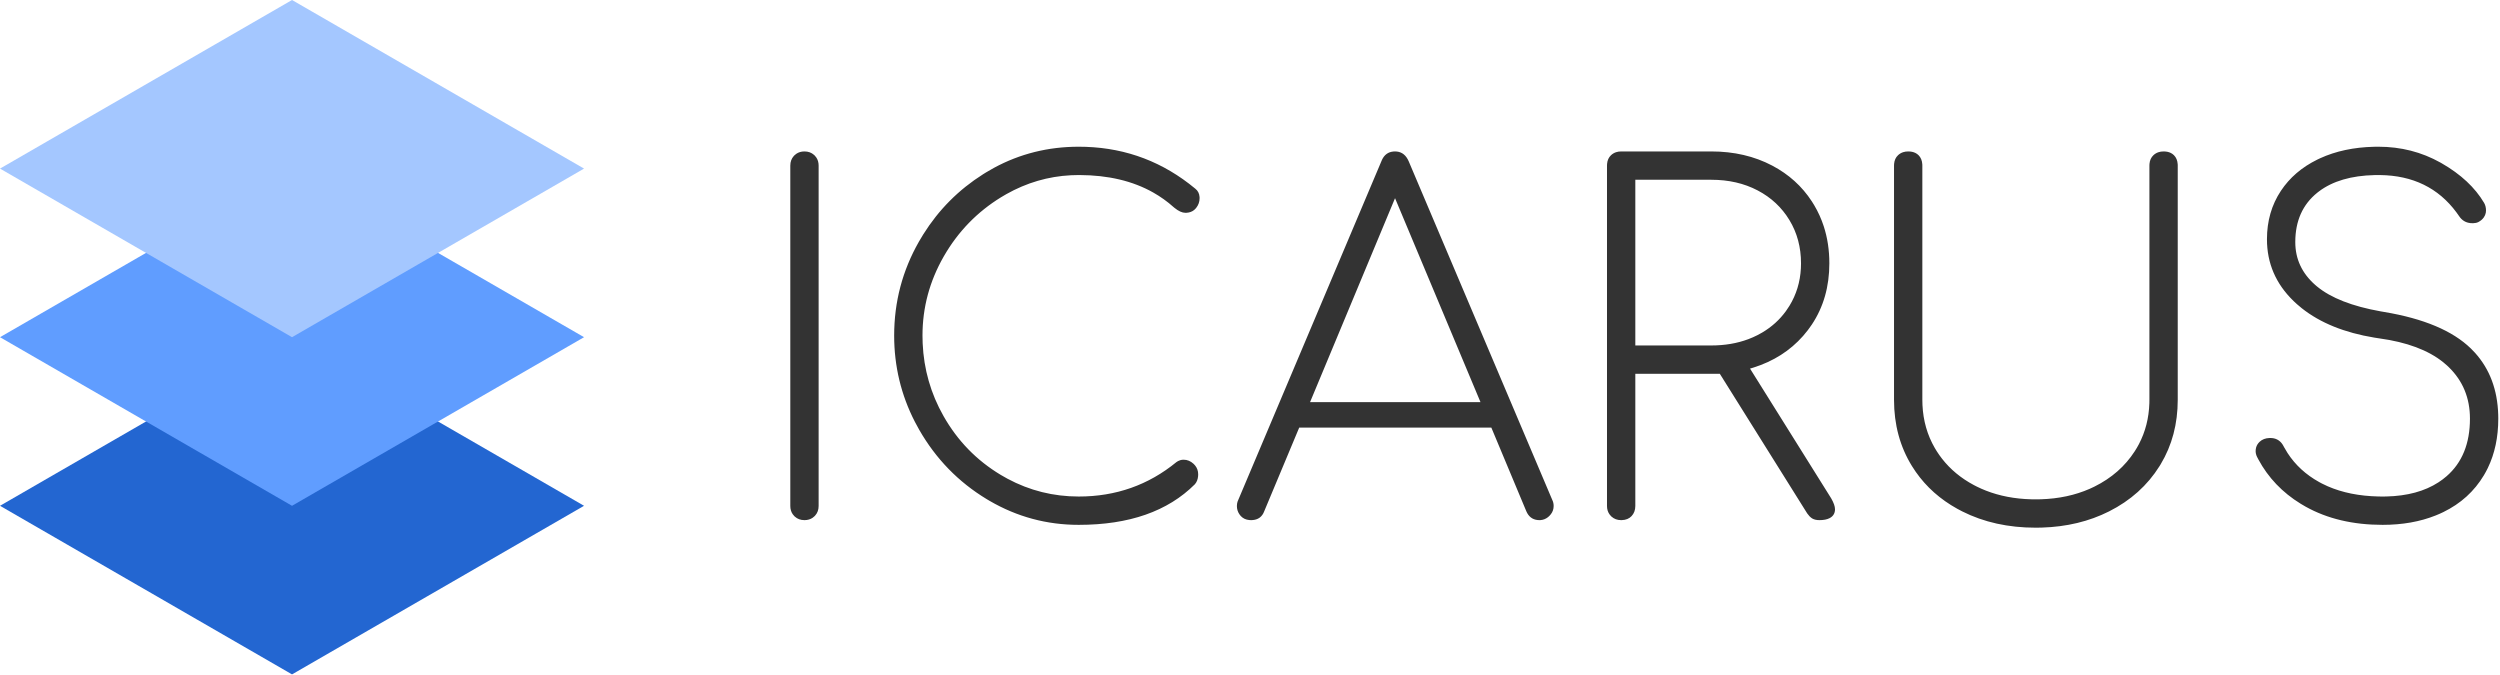
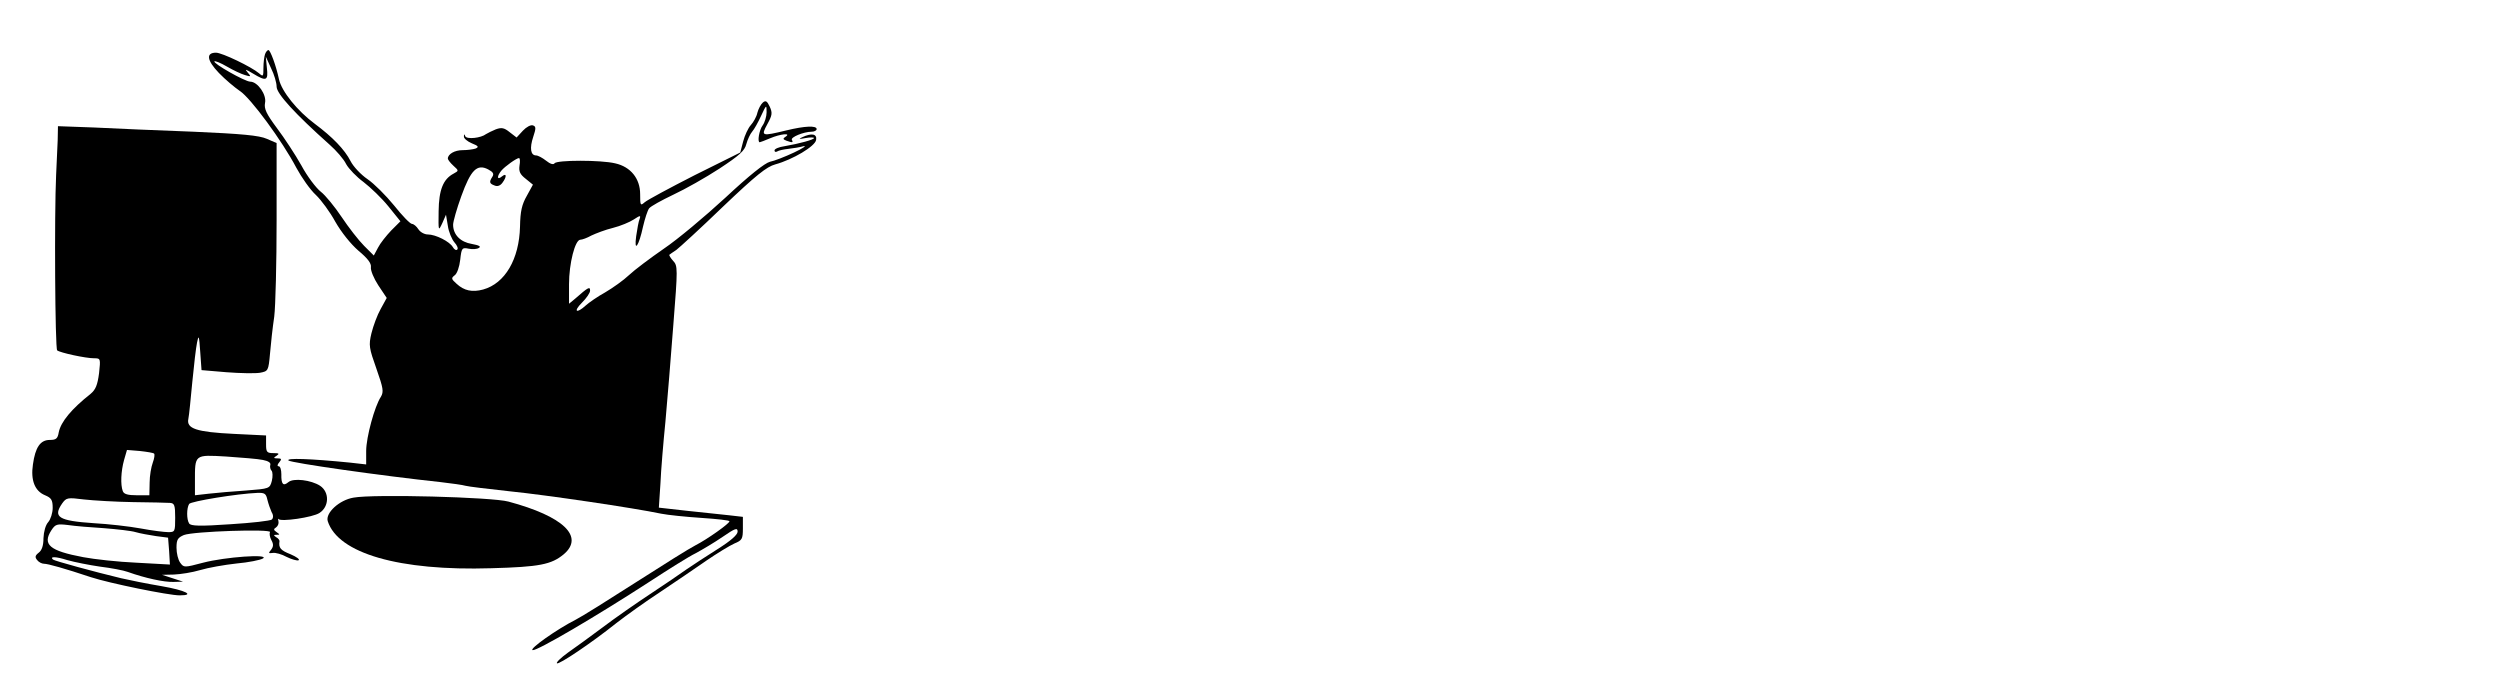
- <svg xmlns="http://www.w3.org/2000/svg" version="1.1" width="949" height="256" viewbox="0 0 949 256">
-   <path fill="#2366d1" d="M110.851 128L221.703 192L110.851 256L0 192Z" />
-   <path fill="#609dff" d="M110.851 64L221.703 128L110.851 192L0 128Z" />
-   <path fill="#a4c7ff" d="M110.851 0L221.703 64L110.851 128L0 64Z" />
-   <g transform="translate(300, 55.695), scale(0.7)" fill="#333">
-     <path d="M 613.888 10.24 L 613.888 137.216 A 60.705 60.705 0 0 0 613.954 140.055 Q 614.553 152.847 620.602 163.316 A 50.135 50.135 0 0 0 621.696 165.12 A 51.598 51.598 0 0 0 624.562 169.185 Q 631.357 177.897 641.762 183.449 A 63.11 63.11 0 0 0 643.456 184.32 A 61.649 61.649 0 0 0 648.369 186.492 Q 659.467 190.833 672.846 191.198 A 90.809 90.809 0 0 0 675.328 191.232 A 90.563 90.563 0 0 0 678.104 191.19 Q 692.78 190.74 704.7 185.489 A 61.259 61.259 0 0 0 707.2 184.32 Q 721.152 177.408 729.088 165.12 A 49.502 49.502 0 0 0 731.322 161.299 Q 736.63 151.203 736.997 139.036 A 60.335 60.335 0 0 0 737.024 137.216 L 737.024 10.24 A 10.857 10.857 0 0 1 737.062 9.315 Q 737.313 6.384 739.2 4.608 A 7.256 7.256 0 0 1 741.925 2.981 Q 743.196 2.56 744.704 2.56 Q 746.956 2.56 748.602 3.369 A 6.472 6.472 0 0 1 750.336 4.608 Q 752.167 6.439 752.361 9.499 A 11.729 11.729 0 0 1 752.384 10.24 L 752.384 137.216 Q 752.384 156.807 743.135 172.194 A 64.077 64.077 0 0 1 742.528 173.184 Q 732.672 188.928 715.136 197.76 Q 698.912 205.931 678.635 206.543 A 109.71 109.71 0 0 1 675.328 206.592 Q 653.056 206.592 635.52 197.76 A 77.835 77.835 0 0 1 632.828 196.338 Q 618.963 188.661 610.337 176.346 A 65.778 65.778 0 0 1 608.256 173.184 Q 598.528 157.44 598.528 137.216 L 598.528 10.24 A 10.857 10.857 0 0 1 598.566 9.315 Q 598.817 6.384 600.704 4.608 A 7.256 7.256 0 0 1 603.429 2.981 Q 604.7 2.56 606.208 2.56 Q 608.46 2.56 610.106 3.369 A 6.472 6.472 0 0 1 611.84 4.608 Q 613.671 6.439 613.865 9.499 A 11.729 11.729 0 0 1 613.888 10.24 Z M 895.488 8.96 A 69.507 69.507 0 0 0 894.88 8.615 Q 879.509 0 861.184 0 A 100.005 100.005 0 0 0 858.79 0.028 Q 842.342 0.422 829.568 6.272 A 61.75 61.75 0 0 0 828.078 6.979 Q 815.456 13.172 808.32 23.936 Q 800.768 35.328 800.768 50.176 Q 800.768 69.697 815.175 83.659 A 59.222 59.222 0 0 0 817.024 85.376 A 60.63 60.63 0 0 0 819.68 87.606 Q 834.727 99.526 859.059 103.529 A 133.91 133.91 0 0 0 861.696 103.936 Q 884.116 107.004 896.419 116.925 A 41.61 41.61 0 0 1 898.432 118.656 A 43.592 43.592 0 0 1 899.28 119.455 Q 910.848 130.653 910.848 147.456 Q 910.848 167.68 898.176 178.688 A 39.281 39.281 0 0 1 893.72 182.034 Q 882.522 189.266 865.531 189.672 A 85.481 85.481 0 0 1 863.488 189.696 A 102.18 102.18 0 0 1 861.3 189.673 Q 845.567 189.336 833.654 184.112 A 55.097 55.097 0 0 1 830.592 182.656 A 56.619 56.619 0 0 1 829.066 181.842 Q 818.274 175.871 811.94 166.114 A 47.528 47.528 0 0 1 809.984 162.816 A 12.115 12.115 0 0 0 809.808 162.46 Q 807.734 158.428 803.571 158.002 A 9.942 9.942 0 0 0 802.56 157.952 A 12.194 12.194 0 0 0 802.217 157.957 Q 798.871 158.051 796.8 160 A 7.449 7.449 0 0 0 796.119 160.731 Q 794.934 162.191 794.688 164.094 A 8.003 8.003 0 0 0 794.624 165.12 A 6.218 6.218 0 0 0 794.708 166.137 Q 794.803 166.708 795.004 167.28 A 7.895 7.895 0 0 0 795.392 168.192 A 65.044 65.044 0 0 0 796.099 169.546 Q 804.091 184.419 819.055 193.615 A 74.4 74.4 0 0 0 821.76 195.2 Q 839.424 205.056 863.488 205.056 Q 879.548 205.056 892.299 199.951 A 62.036 62.036 0 0 0 896.384 198.144 Q 910.592 191.232 918.4 178.176 A 51.186 51.186 0 0 0 920.533 174.225 Q 926.208 162.515 926.208 147.456 A 72.811 72.811 0 0 0 926.178 145.354 Q 925.592 125.061 913.589 111.755 A 49.8 49.8 0 0 0 911.36 109.44 Q 896.512 94.976 864.256 89.6 A 157.882 157.882 0 0 1 862.446 89.288 Q 839.242 85.142 827.904 75.776 A 41.218 41.218 0 0 1 826.977 74.987 Q 816.128 65.472 816.128 51.712 A 49.293 49.293 0 0 1 816.128 51.578 Q 816.175 34.522 828.032 24.96 A 35.234 35.234 0 0 1 828.891 24.289 Q 840.118 15.794 859.213 15.381 A 91.194 91.194 0 0 1 861.184 15.36 A 73.044 73.044 0 0 1 862.037 15.365 Q 888.747 15.677 903.514 35.593 A 59.37 59.37 0 0 1 904.96 37.632 Q 907.22 41.022 911.076 41.419 A 10.261 10.261 0 0 0 912.128 41.472 A 14.543 14.543 0 0 0 912.743 41.459 Q 914.336 41.392 915.2 40.96 A 10.655 10.655 0 0 0 915.336 40.891 Q 916.348 40.366 917.135 39.681 A 7.607 7.607 0 0 0 918.4 38.272 Q 919.197 37.122 919.442 35.787 A 6.761 6.761 0 0 0 919.552 34.56 Q 919.552 32.256 918.528 30.464 Q 911.104 17.92 895.488 8.96 Z M 160.311 0.068 A 110.648 110.648 0 0 0 156.416 0 Q 131.565 0 110.402 11.483 A 99.343 99.343 0 0 0 106.112 13.952 A 109.009 109.009 0 0 0 104.543 14.926 Q 84.677 27.489 72.14 47.479 A 111.393 111.393 0 0 0 69.76 51.456 Q 56.32 75.008 56.32 102.4 Q 56.32 127.331 67.56 149.187 A 107.592 107.592 0 0 0 69.888 153.472 Q 83.456 177.152 106.496 191.104 A 103.444 103.444 0 0 0 108.082 192.045 Q 130.459 205.056 156.416 205.056 Q 197.376 205.056 219.392 183.04 Q 220.918 181.296 221.145 178.624 A 11.364 11.364 0 0 0 221.184 177.664 Q 221.184 174.906 219.514 172.852 A 8.614 8.614 0 0 0 218.752 172.032 A 10.501 10.501 0 0 0 218.638 171.925 Q 216.248 169.728 213.248 169.728 A 6.244 6.244 0 0 0 211.549 169.961 Q 210.906 170.141 210.291 170.463 A 7.508 7.508 0 0 0 209.408 171.008 Q 186.624 189.696 156.416 189.696 Q 135.765 189.696 117.743 180.022 A 87.237 87.237 0 0 1 114.048 177.92 Q 94.464 166.144 83.072 146.048 Q 72.704 127.758 71.772 106.604 A 95.549 95.549 0 0 1 71.68 102.4 Q 71.68 79.616 83.2 59.52 A 97.348 97.348 0 0 1 83.35 59.26 Q 94.847 39.346 114.304 27.392 A 88.056 88.056 0 0 1 117.155 25.713 Q 133.663 16.406 152.218 15.466 A 82.911 82.911 0 0 1 156.416 15.36 A 117.212 117.212 0 0 1 156.817 15.361 Q 180.184 15.441 196.829 24.848 A 63.01 63.01 0 0 1 207.872 32.768 A 23.034 23.034 0 0 0 208.339 33.158 Q 211.641 35.84 214.272 35.84 A 9.974 9.974 0 0 0 214.911 35.82 Q 217.343 35.664 219.009 34.296 A 6.873 6.873 0 0 0 219.904 33.408 A 9.994 9.994 0 0 0 220.133 33.126 Q 221.952 30.799 221.952 27.904 A 8.988 8.988 0 0 0 221.929 27.259 Q 221.724 24.398 219.648 22.784 A 110.881 110.881 0 0 0 219.543 22.697 Q 193.686 1.244 160.311 0.068 Z M 551.168 198.4 L 504.064 123.136 L 499.456 123.136 L 458.24 123.136 L 458.24 194.816 Q 458.24 198.144 456.192 200.32 Q 454.232 202.403 450.865 202.492 A 11.487 11.487 0 0 1 450.56 202.496 Q 447.452 202.496 445.349 200.598 A 7.871 7.871 0 0 1 445.056 200.32 A 7.525 7.525 0 0 1 444.182 199.275 Q 442.889 197.403 442.88 194.85 A 10.179 10.179 0 0 1 442.88 194.816 L 442.88 10.24 A 10.857 10.857 0 0 1 442.918 9.315 Q 443.169 6.384 445.056 4.608 A 7.256 7.256 0 0 1 447.781 2.981 Q 449.052 2.56 450.56 2.56 L 499.456 2.56 Q 517.888 2.56 532.48 10.24 Q 545.954 17.332 553.971 29.662 A 58.968 58.968 0 0 1 555.264 31.744 A 56.737 56.737 0 0 1 560.414 43.13 Q 563.456 52.468 563.456 63.232 Q 563.456 82.2 553.946 96.465 A 56.692 56.692 0 0 1 551.808 99.456 A 58.849 58.849 0 0 1 549.212 102.618 Q 538.621 114.637 522.253 119.779 A 72.195 72.195 0 0 1 520.448 120.32 L 564.48 190.72 Q 566.528 194.304 566.528 196.608 A 6.599 6.599 0 0 1 566.478 197.436 Q 566.253 199.208 565.035 200.395 A 5.625 5.625 0 0 1 564.352 200.96 A 6.473 6.473 0 0 1 563.547 201.443 Q 561.472 202.496 558.08 202.496 Q 555.751 202.496 554.27 201.649 A 4.911 4.911 0 0 1 553.984 201.472 Q 552.654 200.585 551.515 198.93 A 14.447 14.447 0 0 1 551.168 198.4 Z M 399.104 197.632 L 380.16 152.32 L 275.968 152.32 L 257.024 197.632 Q 255.324 202.248 250.396 202.483 A 11.297 11.297 0 0 1 249.856 202.496 A 10.258 10.258 0 0 1 248.931 202.455 Q 246.143 202.203 244.4 200.383 A 6.997 6.997 0 0 1 244.224 200.192 A 8.678 8.678 0 0 1 243.477 199.224 Q 242.176 197.264 242.176 194.816 A 7.805 7.805 0 0 1 242.282 193.521 A 7.181 7.181 0 0 1 242.944 191.488 L 320.512 7.936 A 12.196 12.196 0 0 1 320.852 7.129 Q 322.805 2.936 327.14 2.591 A 10.038 10.038 0 0 1 327.936 2.56 A 9.004 9.004 0 0 1 328.947 2.615 Q 333.29 3.106 335.36 7.936 L 413.184 191.488 Q 413.952 193.024 413.952 194.816 A 7.64 7.64 0 0 1 413.846 196.101 Q 413.457 198.383 411.648 200.192 A 9.044 9.044 0 0 1 410.871 200.886 Q 409.083 202.303 406.879 202.473 A 7.908 7.908 0 0 1 406.272 202.496 A 9.93 9.93 0 0 1 405.339 202.453 Q 400.96 202.04 399.104 197.632 Z M 15.36 10.24 L 15.36 194.816 Q 15.36 197.924 13.462 200.027 A 7.871 7.871 0 0 1 13.184 200.32 A 7.525 7.525 0 0 1 12.139 201.194 Q 10.267 202.487 7.714 202.496 A 10.179 10.179 0 0 1 7.68 202.496 Q 4.572 202.496 2.469 200.598 A 7.871 7.871 0 0 1 2.176 200.32 A 7.525 7.525 0 0 1 1.302 199.275 Q 0.009 197.403 0 194.85 A 10.179 10.179 0 0 1 0 194.816 L 0 10.24 Q 0 7.132 1.898 5.029 A 7.871 7.871 0 0 1 2.176 4.736 A 7.525 7.525 0 0 1 3.221 3.862 Q 5.093 2.569 7.646 2.56 A 10.179 10.179 0 0 1 7.68 2.56 Q 10.788 2.56 12.891 4.458 A 7.871 7.871 0 0 1 13.184 4.736 A 7.525 7.525 0 0 1 14.058 5.781 Q 15.351 7.653 15.36 10.206 A 10.179 10.179 0 0 1 15.36 10.24 Z M 281.856 138.496 L 374.272 138.496 L 327.936 27.904 L 281.856 138.496 Z M 458.24 107.776 L 499.456 107.776 Q 510.418 107.776 519.519 104.362 A 48.175 48.175 0 0 0 524.544 102.144 A 47.471 47.471 0 0 0 527.059 100.761 Q 534.75 96.219 539.878 89.183 A 43.678 43.678 0 0 0 541.824 86.272 Q 547.436 77.109 548.027 65.896 A 50.673 50.673 0 0 0 548.096 63.232 Q 548.096 50.176 541.824 39.808 Q 535.552 29.44 524.544 23.68 Q 513.536 17.92 499.456 17.92 L 458.24 17.92 L 458.24 107.776 Z" vector-effect="non-scaling-stroke" />
+ <svg xmlns="http://www.w3.org/2000/svg" version="1.0" width="949pt" height="256pt" viewBox="0 0 949 256" preserveAspectRatio="xMidYMid meet">
+   <g transform="translate(0,256) scale(0.1,-0.1)" fill="#000000" stroke="none">
+     <path d="M1006 2354 c-3 -9 -6 -32 -6 -51 0 -34 -1 -35 -17 -21 -28 24 -140 78 -163 78 -39 0 -35 -29 11 -77 24 -25 60 -55 79 -68 41 -26 162 -191 215 -292 20 -37 53 -84 74 -103 20 -19 54 -65 74 -102 23 -40 58 -84 88 -110 35 -29 49 -48 47 -62 -2 -12 11 -43 28 -69 l32 -48 -23 -42 c-13 -23 -28 -64 -35 -92 -11 -46 -9 -56 19 -135 26 -74 28 -87 17 -106 -24 -36 -56 -154 -56 -206 l0 -51 -62 7 c-151 15 -243 18 -233 8 9 -9 352 -58 577 -82 43 -5 86 -11 95 -14 10 -3 86 -12 168 -21 139 -14 470 -63 575 -85 25 -5 93 -12 153 -16 59 -4 107 -9 106 -13 -1 -9 -84 -68 -129 -91 -22 -11 -124 -75 -227 -141 -103 -66 -205 -130 -227 -141 -73 -37 -180 -113 -164 -116 17 -3 239 127 444 260 72 47 150 96 175 108 24 13 70 40 102 62 48 33 57 36 57 20 0 -12 -26 -35 -77 -67 -43 -27 -96 -62 -118 -77 -22 -16 -84 -58 -137 -93 -53 -35 -135 -92 -181 -127 -47 -35 -106 -78 -132 -96 -26 -19 -44 -36 -41 -40 7 -6 131 77 226 153 36 28 110 81 165 117 55 37 134 90 175 119 41 28 90 58 108 66 29 12 32 17 32 57 l0 44 -52 6 c-29 3 -101 11 -160 17 l-107 12 6 91 c2 50 11 156 19 236 7 80 21 245 30 367 17 215 17 224 -1 243 -10 11 -16 22 -14 23 2 2 14 10 26 18 12 9 93 83 178 165 125 119 165 151 198 160 66 18 152 69 155 93 4 23 -17 27 -53 10 -15 -7 -12 -8 13 -3 17 3 32 3 32 0 0 -6 -54 -21 -112 -31 -21 -3 -38 -10 -38 -16 0 -6 5 -7 10 -4 6 4 25 8 43 10 18 2 43 6 57 10 14 3 -2 -8 -36 -24 -34 -16 -75 -32 -91 -35 -20 -5 -79 -52 -169 -136 -77 -71 -182 -159 -234 -194 -52 -36 -112 -81 -132 -100 -21 -20 -62 -49 -91 -66 -29 -16 -62 -39 -74 -50 -35 -32 -48 -23 -14 11 17 17 31 37 31 46 0 17 -8 12 -57 -31 l-23 -19 0 74 c0 79 23 169 43 169 7 0 26 7 42 16 17 8 53 22 82 29 28 7 64 22 79 32 24 16 27 16 22 2 -4 -9 -9 -38 -13 -65 -9 -65 10 -39 26 36 7 30 17 61 23 69 6 8 48 31 92 52 45 21 123 65 175 99 76 50 96 68 102 93 5 18 15 39 22 47 8 9 23 36 34 60 20 43 21 44 21 14 0 -16 -7 -39 -15 -50 -13 -17 -21 -64 -11 -64 2 0 20 7 39 15 40 17 82 21 59 6 -11 -7 -10 -10 3 -15 23 -8 27 -8 21 3 -6 10 45 31 75 31 11 0 19 5 19 10 0 14 -45 12 -115 -5 -95 -23 -97 -22 -72 24 18 33 20 42 9 66 -10 21 -15 25 -26 16 -8 -7 -17 -24 -21 -39 -3 -15 -15 -36 -25 -47 -10 -11 -23 -39 -29 -62 l-11 -42 -173 -86 c-94 -48 -180 -94 -190 -103 -16 -14 -17 -12 -17 31 0 59 -36 104 -95 117 -54 13 -222 13 -230 0 -4 -6 -16 -3 -32 10 -14 11 -31 20 -38 20 -21 0 -25 28 -11 70 11 33 11 40 -1 44 -8 3 -25 -6 -38 -20 l-24 -26 -26 20 c-21 17 -31 19 -53 11 -14 -6 -31 -14 -37 -18 -19 -15 -73 -21 -79 -8 -3 9 -5 9 -5 -1 -1 -7 13 -19 30 -26 25 -10 28 -14 14 -20 -9 -3 -31 -6 -49 -6 -30 0 -56 -15 -56 -32 0 -4 9 -16 21 -27 21 -19 21 -19 1 -30 -40 -21 -56 -62 -57 -143 -1 -76 -1 -77 14 -45 l14 32 7 -42 c3 -23 15 -51 25 -63 10 -11 15 -23 11 -27 -4 -5 -12 0 -17 9 -12 21 -65 48 -95 48 -13 0 -29 9 -36 20 -7 11 -18 20 -24 20 -7 0 -37 31 -68 70 -31 38 -76 83 -101 100 -25 17 -54 48 -64 68 -23 45 -69 92 -136 142 -66 49 -126 123 -136 169 -11 52 -33 111 -40 111 -4 0 -10 -7 -13 -16z m44 -123 c0 -27 71 -104 201 -220 25 -22 54 -55 63 -74 10 -18 40 -49 66 -68 26 -20 69 -61 94 -92 l46 -57 -35 -35 c-19 -20 -42 -49 -50 -65 l-16 -30 -37 37 c-21 21 -59 70 -85 109 -26 39 -62 83 -79 96 -18 14 -52 59 -74 100 -23 41 -65 105 -93 142 -40 54 -49 73 -45 95 7 31 -28 81 -56 81 -20 0 -143 70 -136 77 2 3 24 -6 48 -20 24 -14 54 -28 68 -32 23 -7 24 -6 10 10 -12 14 -8 13 20 -4 51 -31 59 -28 53 22 l-4 42 20 -44 c12 -24 21 -55 21 -70z m922 -300 c-3 -22 2 -33 24 -50 l27 -22 -23 -42 c-19 -33 -25 -59 -26 -117 -3 -124 -57 -216 -140 -239 -41 -11 -72 -5 -101 22 -20 18 -21 21 -7 32 9 6 18 32 21 59 5 45 7 47 32 42 14 -3 32 -2 39 3 9 5 1 10 -27 15 -43 7 -71 35 -71 73 0 12 14 61 31 108 36 100 60 124 102 102 19 -10 23 -17 16 -28 -13 -20 -11 -26 8 -33 11 -5 22 -1 30 10 18 24 16 39 -2 24 -18 -15 -20 0 -2 22 13 16 58 48 67 48 4 0 5 -13 2 -29z" />
+     <path d="M219 2028 c-1 -29 -4 -89 -6 -133 -7 -147 -4 -658 4 -665 11 -9 108 -30 140 -30 25 0 25 -1 19 -57 -6 -45 -13 -62 -32 -78 -72 -57 -113 -106 -121 -146 -4 -24 -10 -29 -34 -29 -36 0 -55 -28 -64 -93 -9 -60 7 -101 46 -117 24 -10 29 -18 29 -48 0 -19 -8 -44 -17 -54 -10 -11 -17 -36 -18 -61 0 -28 -6 -46 -18 -55 -14 -11 -15 -17 -6 -28 6 -8 18 -14 26 -14 15 0 79 -18 178 -51 70 -23 295 -69 337 -69 60 0 23 19 -69 35 -54 9 -123 23 -153 30 -100 24 -254 66 -259 71 -13 12 10 12 54 -2 28 -8 84 -19 125 -25 41 -5 89 -14 105 -20 67 -24 138 -39 173 -38 l37 1 -40 13 -40 13 45 1 c25 1 70 8 100 17 30 9 92 20 138 25 45 4 90 13 100 19 28 18 -143 6 -227 -16 -72 -19 -73 -19 -87 0 -8 11 -14 36 -14 57 0 31 5 38 28 48 35 14 335 24 327 11 -3 -5 -1 -19 5 -30 9 -16 8 -25 -1 -37 -11 -13 -10 -14 6 -12 11 2 35 -5 53 -15 18 -9 39 -15 45 -13 7 3 -7 13 -30 23 -38 15 -46 24 -42 50 0 4 -5 11 -13 15 -10 7 -10 9 2 9 13 0 13 1 0 10 -12 8 -12 12 -2 18 7 5 11 15 9 23 -2 8 -2 12 0 9 7 -12 131 6 156 23 37 24 38 79 2 103 -34 22 -101 30 -120 14 -20 -17 -28 -8 -27 30 0 16 -4 30 -10 30 -6 0 -6 6 2 15 10 12 9 15 -6 15 -16 0 -17 2 -4 10 12 8 9 10 -12 10 -25 0 -28 4 -28 33 l0 34 -122 6 c-143 7 -181 20 -173 57 3 14 9 77 15 140 6 63 14 131 18 150 6 31 8 26 12 -35 l5 -70 95 -8 c52 -4 109 -5 127 -2 31 6 32 7 38 73 3 37 10 100 16 140 5 40 9 205 9 366 l0 293 -37 16 c-29 13 -96 19 -278 27 -132 5 -302 12 -377 16 l-138 5 -1 -53z m366 -1190 c3 -3 1 -18 -5 -34 -6 -16 -12 -50 -12 -76 l-1 -48 -48 0 c-33 0 -49 4 -53 16 -9 24 -7 75 5 118 l11 38 49 -4 c27 -3 52 -7 54 -10z m413 -24 c21 -4 31 -11 28 -19 -2 -7 0 -17 5 -22 4 -4 5 -22 1 -38 -8 -30 -9 -30 -98 -37 -49 -3 -113 -9 -141 -12 l-53 -6 0 52 c0 104 -3 102 119 95 58 -4 121 -9 139 -13z m17 -151 c4 -16 11 -36 16 -47 7 -11 7 -22 1 -28 -5 -5 -76 -13 -157 -18 -116 -8 -151 -7 -157 3 -10 15 -10 58 0 74 6 10 183 39 259 42 28 1 33 -3 38 -26z m-510 -9 c66 -1 129 -2 140 -3 17 -1 20 -8 20 -56 0 -53 -1 -55 -26 -55 -15 0 -62 6 -105 14 -44 8 -123 17 -178 20 -134 9 -156 23 -120 75 16 22 20 23 83 15 36 -4 120 -9 186 -10z m-110 -99 c50 -4 104 -10 120 -15 17 -5 51 -11 77 -15 l46 -6 4 -51 3 -51 -127 7 c-69 3 -160 13 -202 21 -128 24 -156 48 -121 102 15 23 21 25 63 20 26 -4 88 -9 137 -12z" />
+     <path d="M1342 671 c-54 -9 -107 -58 -98 -89 39 -123 272 -190 621 -179 183 5 228 14 275 53 79 67 -1 144 -210 200 -62 17 -513 29 -588 15z" />
  </g>
</svg>
